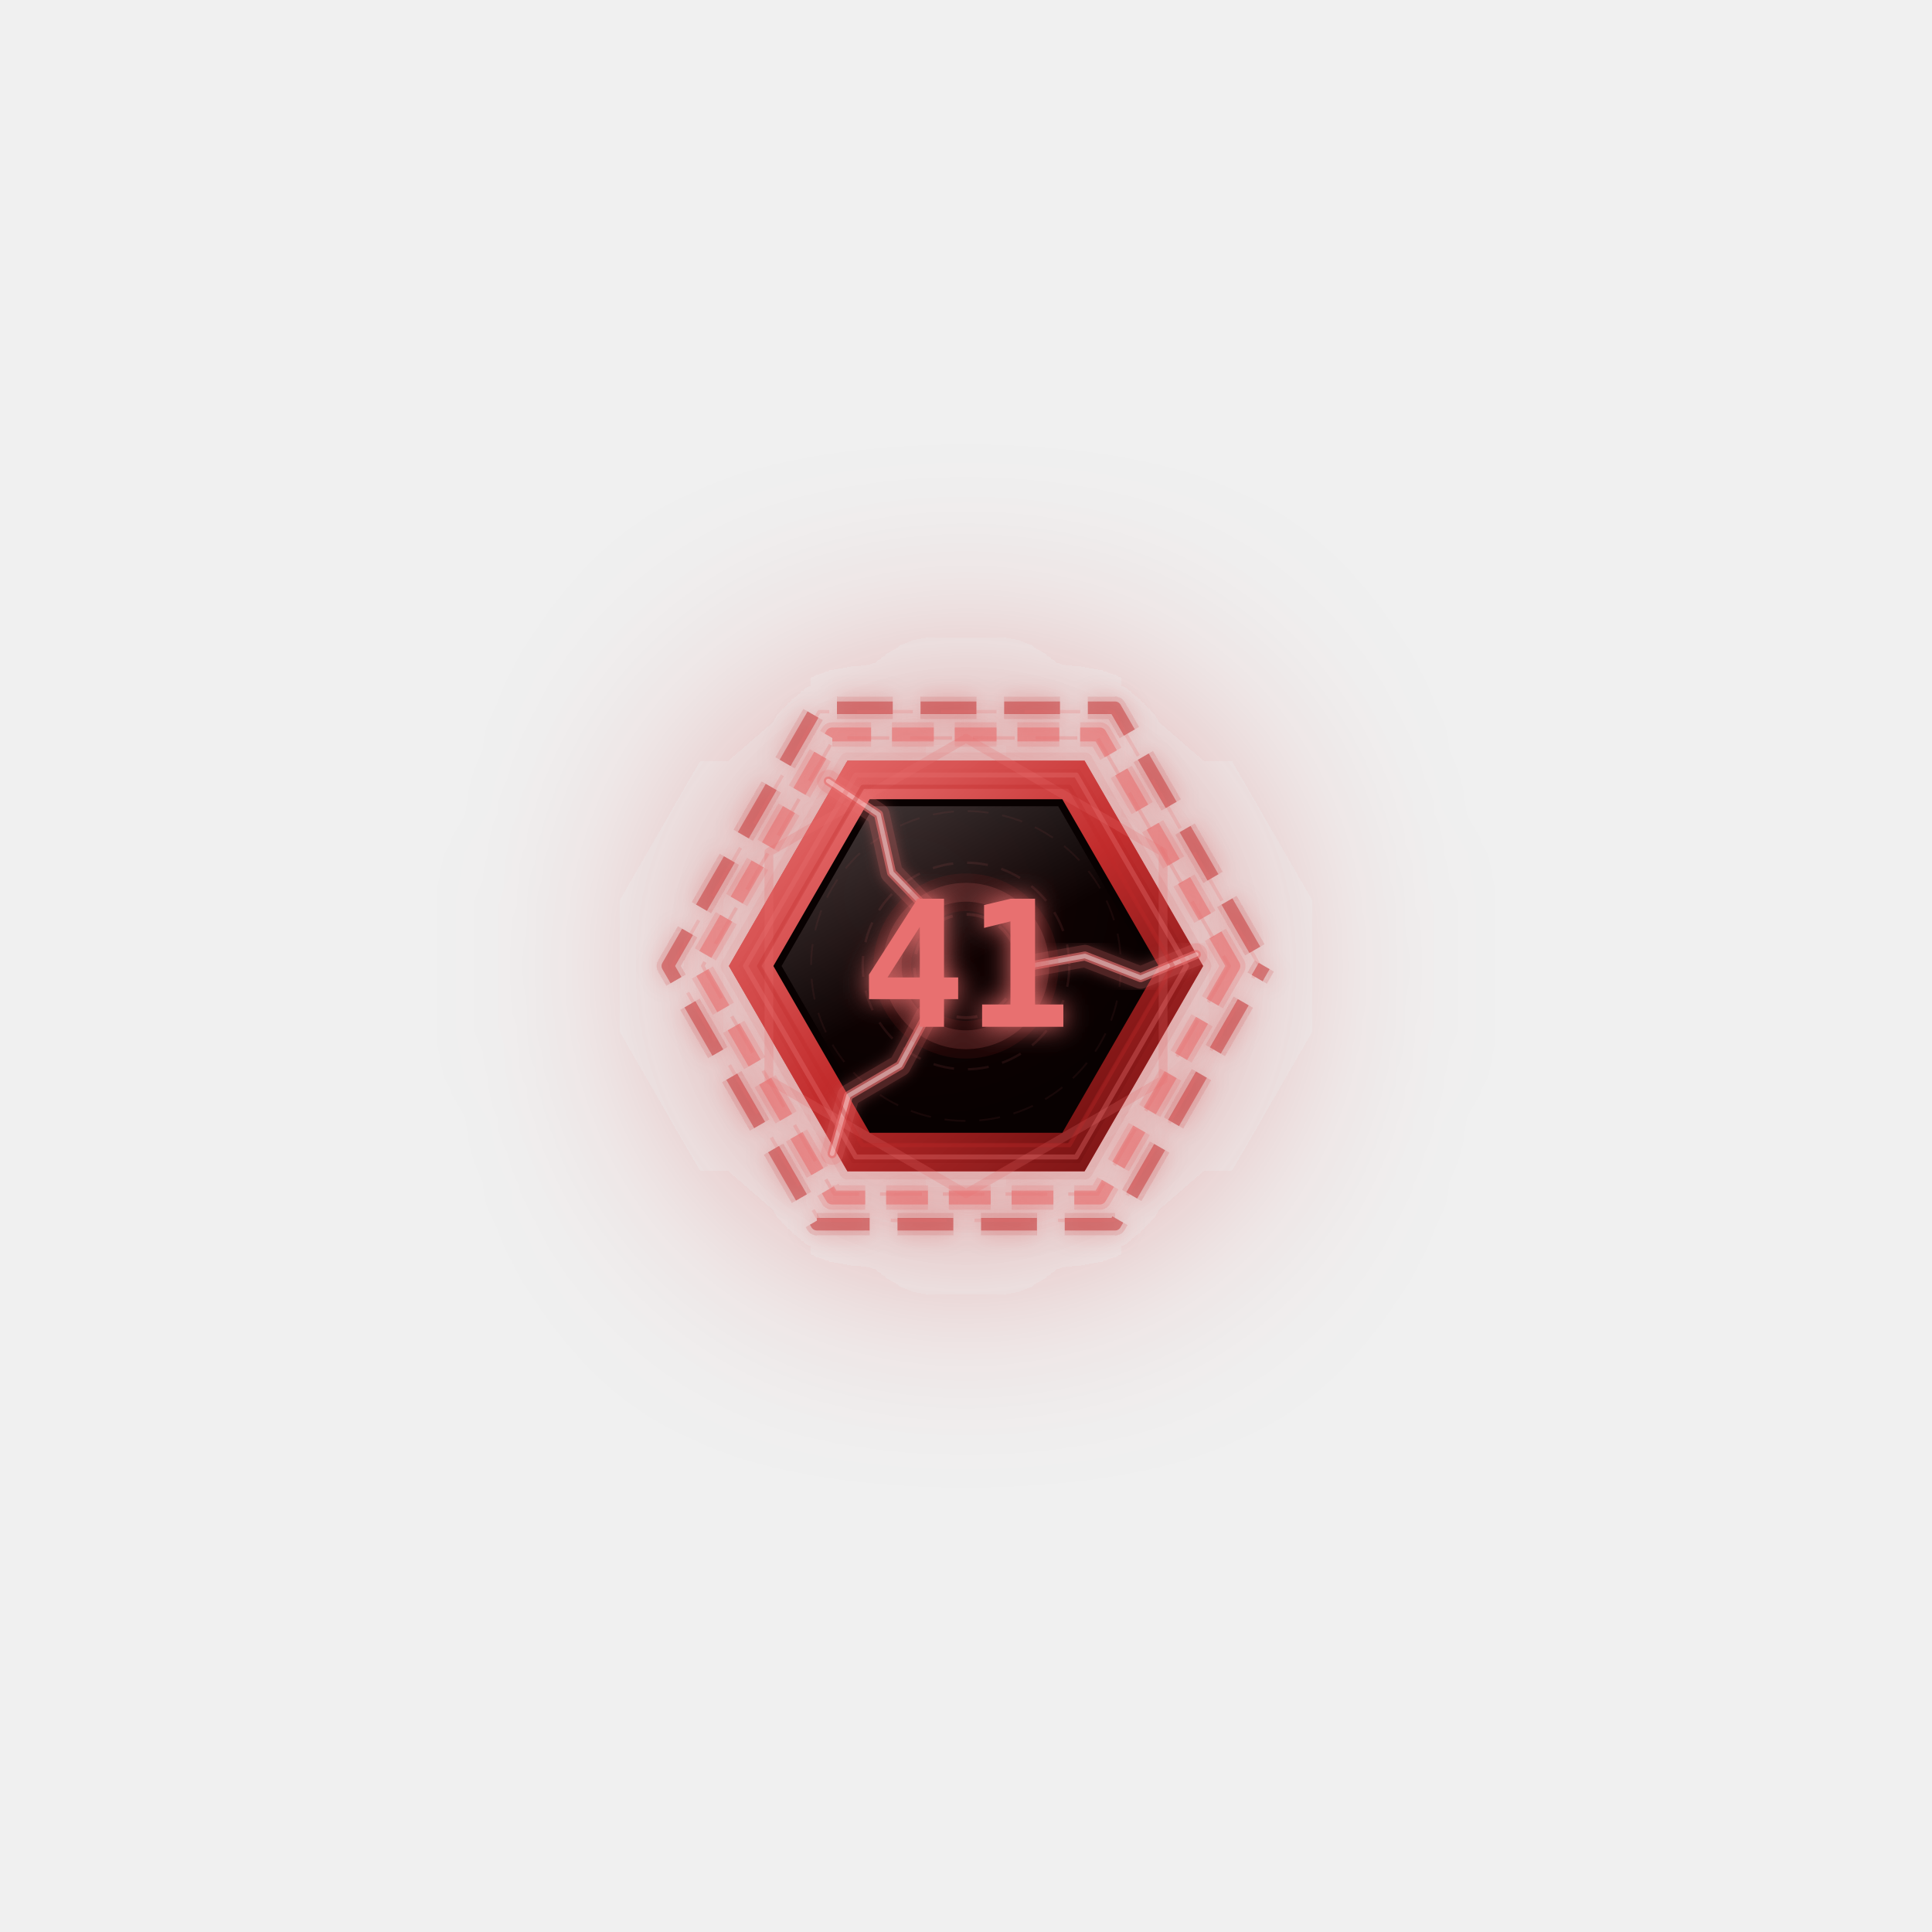
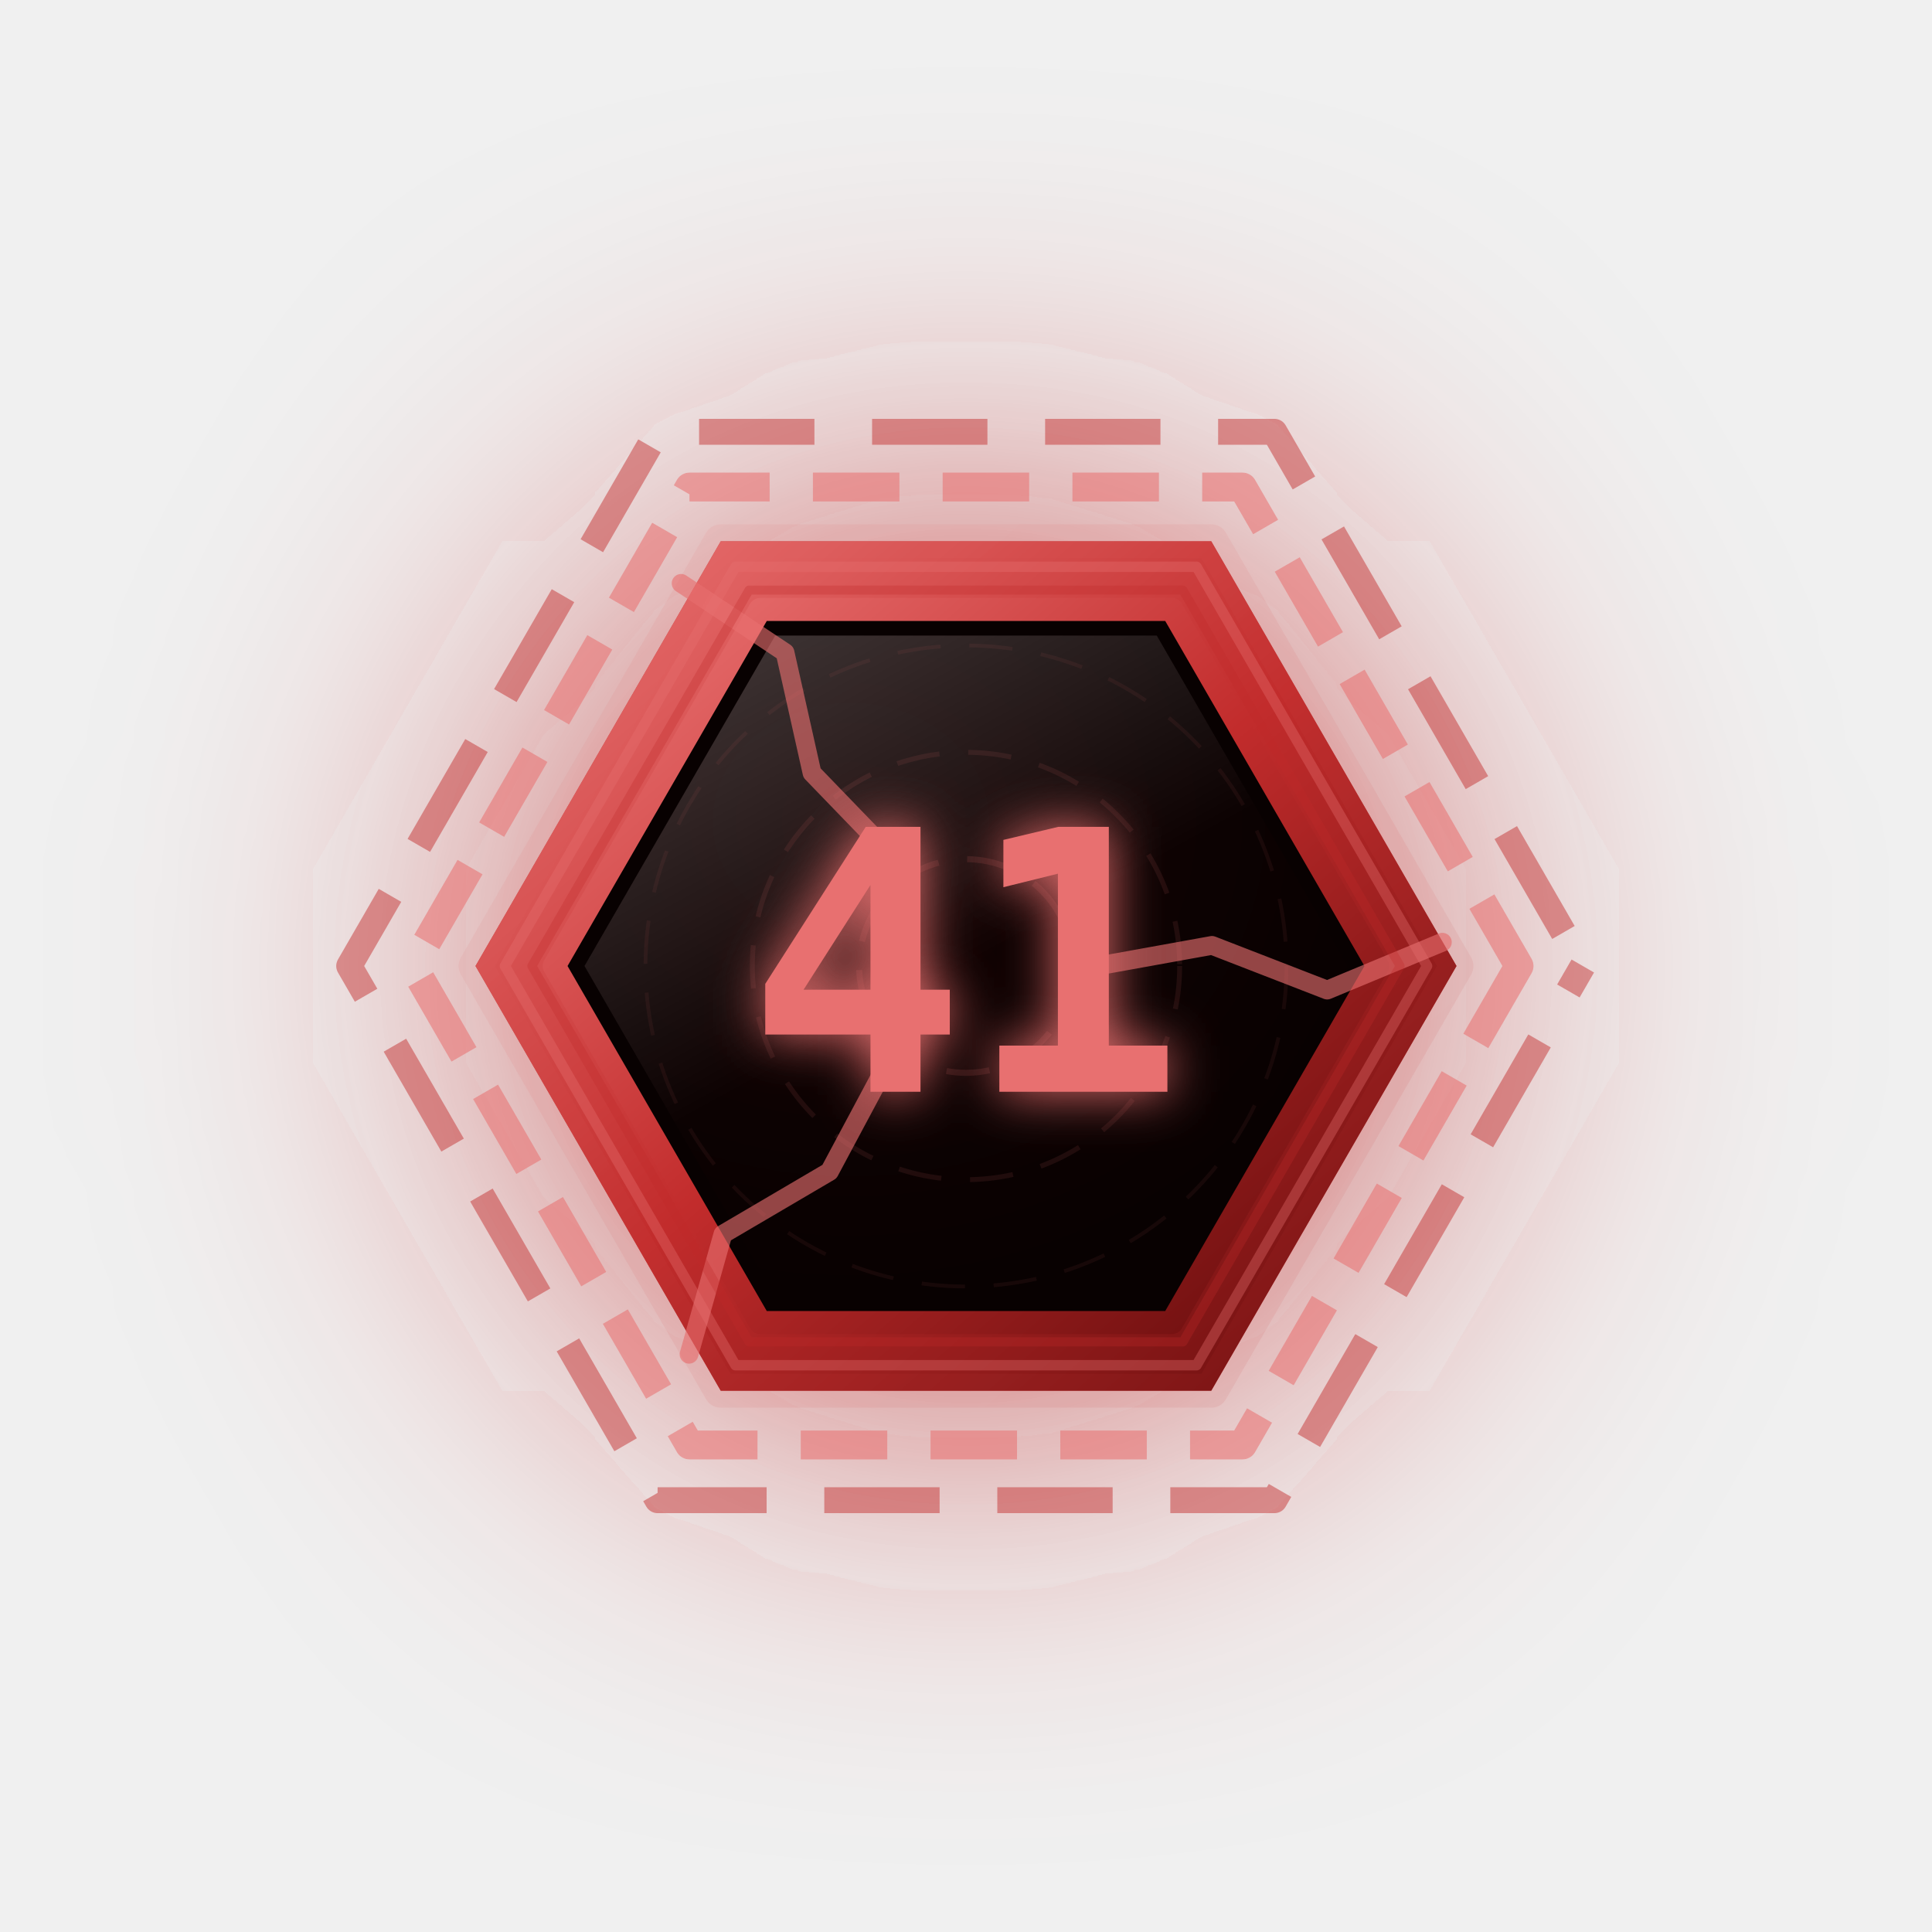
- <svg xmlns="http://www.w3.org/2000/svg" width="84" height="84" viewBox="-96.60 -96.60 277.20 277.20" overflow="visible" role="img" aria-label="Level 41 Badge">
+ <svg xmlns="http://www.w3.org/2000/svg" width="84" height="84" viewBox="-25 -25 134 134" overflow="visible" role="img" aria-label="Level 41 Badge">
  <defs>
    <radialGradient id="bglv41" cx="35%" cy="28%" r="72%">
      <stop offset="0%" stop-color="#140303" />
      <stop offset="100%" stop-color="#080101" />
    </radialGradient>
    <linearGradient id="rimlv41" x1="5%" y1="5%" x2="95%" y2="95%">
      <stop offset="0%" stop-color="#e87070" />
      <stop offset="50%" stop-color="#c22c2c" />
      <stop offset="100%" stop-color="#6a0e0e" />
    </linearGradient>
    <linearGradient id="transRinglv41" x1="0%" y1="0%" x2="100%" y2="100%">
      <stop offset="0%" stop-color="#e87070" />
      <stop offset="100%" stop-color="#c32e2e" />
    </linearGradient>
    <linearGradient id="shlv41" x1="18%" y1="0%" x2="82%" y2="100%">
      <stop offset="0%" stop-color="white" stop-opacity="0.2" />
      <stop offset="50%" stop-color="white" stop-opacity="0" />
    </linearGradient>
    <filter id="gllv41" x="-40%" y="-40%" width="180%" height="180%">
      <feGaussianBlur stdDeviation="1.8" result="b" />
      <feMerge>
        <feMergeNode in="b" />
        <feMergeNode in="SourceGraphic" />
      </feMerge>
    </filter>
-     <filter id="halolv41" x="-150%" y="-150%" width="500%" height="500%">
-       <feGaussianBlur stdDeviation="20" result="b" />
+     <filter id="halolv41" x="-80%" y="-80%" width="360%" height="360%">
+       <feGaussianBlur stdDeviation="16" result="b" />
      <feMerge>
        <feMergeNode in="b" />
        <feMergeNode in="SourceGraphic" />
      </feMerge>
    </filter>
-     <filter id="pulseGlowlv41" x="-60%" y="-60%" width="220%" height="220%">
-       <feGaussianBlur stdDeviation="1.6" result="b" />
-       <feMerge>
-         <feMergeNode in="b" />
-         <feMergeNode in="SourceGraphic" />
-       </feMerge>
-     </filter>
-     <linearGradient id="crGlv41" x1="0%" y1="0%" x2="100%" y2="0%">
-       <stop offset="0%" stop-color="#e87070" stop-opacity="0.73" />
-       <stop offset="60%" stop-color="#c02828" stop-opacity="0.48" />
-       <stop offset="100%" stop-color="#6a0e0e" stop-opacity="0.0" />
-     </linearGradient>
    <filter id="crGlowlv41" x="-50%" y="-50%" width="200%" height="200%">
      <feGaussianBlur stdDeviation="0.9" result="b" />
      <feMerge>
        <feMergeNode in="b" />
        <feMergeNode in="SourceGraphic" />
      </feMerge>
    </filter>
  </defs>
  <path d="M76.02,42.00L59.01,71.46L24.99,71.46L7.98,42.00L24.99,12.54L59.01,12.54Z" fill="#c02828" fill-opacity="0.72" filter="url(#halolv41)" />
-   <path d="M80.36,42.00L61.18,75.22L22.82,75.22L3.64,42.00L22.82,8.78L61.18,8.78Z" fill="none" stroke="#e87070" stroke-width="3.5" stroke-opacity="0.20" stroke-dasharray="6 3" stroke-dashoffset="0" stroke-linejoin="round" filter="url(#pulseGlowlv41)" />
  <path d="M80.36,42.00L61.18,75.22L22.82,75.22L3.64,42.00L22.82,8.78L61.18,8.78Z" fill="none" stroke="#e87070" stroke-width="2.0" stroke-opacity="0.57" stroke-dasharray="6 3" stroke-dashoffset="0" stroke-linejoin="round" />
-   <path d="M79.78,42.00L60.89,74.72L23.11,74.72L4.22,42.00L23.11,9.28L60.89,9.28Z" fill="none" stroke="#e87070" stroke-width="0.5" stroke-opacity="0.26" stroke-dasharray="6 3" stroke-dashoffset="0" stroke-linejoin="round" />
-   <path d="M84.78,42.00L63.39,79.05L20.61,79.05L-0.78,42.00L20.61,4.95L63.39,4.95Z" fill="none" stroke="#c22b2b" stroke-width="3.2" stroke-opacity="0.16" stroke-dasharray="8 4" stroke-dashoffset="18" stroke-linejoin="round" filter="url(#pulseGlowlv41)" />
  <path d="M84.78,42.00L63.39,79.05L20.61,79.05L-0.78,42.00L20.61,4.95L63.39,4.95Z" fill="none" stroke="#c22b2b" stroke-width="1.8" stroke-opacity="0.47" stroke-dasharray="8 4" stroke-dashoffset="18" stroke-linejoin="round" />
-   <path d="M84.14,42.00L63.07,78.49L20.93,78.49L-0.14,42.00L20.93,5.51L63.07,5.51Z" fill="none" stroke="#e87070" stroke-width="0.5" stroke-opacity="0.21" stroke-dasharray="8 4" stroke-dashoffset="18" stroke-linejoin="round" />
  <path d="M76.02,42.00L59.01,71.46L24.99,71.46L7.98,42.00L24.99,12.54L59.01,12.54Z" fill="url(#rimlv41)" />
  <path d="M70.56,42.00L56.28,66.73L27.72,66.73L13.44,42.00L27.72,17.27L56.28,17.27Z" fill="#080101" />
  <path d="M70.56,42.00L56.28,66.73L27.72,66.73L13.44,42.00L27.72,17.27L56.28,17.27Z" fill="none" stroke="url(#rimlv41)" stroke-width="1.60" stroke-linejoin="round" />
  <path d="M68.46,42.00L55.23,64.92L28.77,64.92L15.54,42.00L28.77,19.08L55.23,19.08Z" fill="url(#bglv41)" />
  <path d="M68.46,42.00L55.23,64.92L28.77,64.92L15.54,42.00L28.77,19.08L55.23,19.08Z" fill="url(#shlv41)" />
-   <polyline points="51.14,42.00 59.06,40.57 67.05,43.67 75.04,40.35" fill="none" stroke="#e87070" stroke-width="3.2" stroke-linecap="round" stroke-linejoin="round" filter="url(#crGlowlv41)" opacity="0.31" />
  <polyline points="51.14,42.00 59.06,40.57 67.05,43.67 75.04,40.35" fill="none" stroke="#e87070" stroke-width="1.3" stroke-linecap="round" stroke-linejoin="round" opacity="0.62" />
-   <polyline points="51.14,42.00 59.06,40.57 67.05,43.67 75.04,40.35" fill="none" stroke="white" stroke-width="0.65" stroke-linecap="round" stroke-linejoin="round" opacity="0.39" />
-   <polyline points="36.32,49.17 32.53,56.26 25.14,60.60 22.79,68.93" fill="none" stroke="#e87070" stroke-width="3.2" stroke-linecap="round" stroke-linejoin="round" filter="url(#crGlowlv41)" opacity="0.31" />
  <polyline points="36.32,49.17 32.53,56.26 25.14,60.60 22.79,68.93" fill="none" stroke="#e87070" stroke-width="1.3" stroke-linecap="round" stroke-linejoin="round" opacity="0.62" />
-   <polyline points="36.32,49.17 32.53,56.26 25.14,60.60 22.79,68.93" fill="none" stroke="white" stroke-width="0.65" stroke-linecap="round" stroke-linejoin="round" opacity="0.39" />
-   <polyline points="36.91,34.40 31.32,28.61 29.45,20.26 22.24,15.46" fill="none" stroke="#e87070" stroke-width="3.2" stroke-linecap="round" stroke-linejoin="round" filter="url(#crGlowlv41)" opacity="0.31" />
  <polyline points="36.91,34.40 31.32,28.61 29.45,20.26 22.24,15.46" fill="none" stroke="#e87070" stroke-width="1.3" stroke-linecap="round" stroke-linejoin="round" opacity="0.62" />
-   <polyline points="36.91,34.40 31.32,28.61 29.45,20.26 22.24,15.46" fill="none" stroke="white" stroke-width="0.65" stroke-linecap="round" stroke-linejoin="round" opacity="0.39" />
  <circle cx="42.00" cy="42.00" r="7.41" fill="none" stroke="#e87070" stroke-width="0.42" stroke-opacity="0.13" stroke-dasharray="3 2" />
  <circle cx="42.00" cy="42.00" r="14.82" fill="none" stroke="#e87070" stroke-width="0.34" stroke-opacity="0.10" stroke-dasharray="3 2" />
  <circle cx="42.00" cy="42.00" r="22.23" fill="none" stroke="#e87070" stroke-width="0.26" stroke-opacity="0.07" stroke-dasharray="3 2" />
-   <circle cx="42.00" cy="42.00" r="10.58" fill="none" stroke="#e87070" stroke-width="2.7" stroke-opacity="0.18" />
-   <circle cx="42.00" cy="42.00" r="10.58" fill="none" stroke="#c02828" stroke-width="5.4" stroke-opacity="0.10" />
-   <path d="M70.28,58.33L42.00,74.66L13.72,58.33L13.72,25.67L42.00,9.34L70.28,25.67Z" fill="none" stroke="#e87070" stroke-width="1.26" stroke-opacity="0.23" stroke-linejoin="round" />
  <path d="M76.02,42.00L59.01,71.46L24.99,71.46L7.98,42.00L24.99,12.54L59.01,12.54Z" fill="none" stroke="url(#transRinglv41)" stroke-width="2.35" stroke-opacity="0.09" stroke-linejoin="round" />
-   <path d="M73.64,42.00L57.82,69.40L26.18,69.40L10.36,42.00L26.18,14.60L57.82,14.60Z" fill="none" stroke="#e87070" stroke-width="0.72" stroke-opacity="0.36" stroke-linejoin="round" />
-   <path d="M71.67,42.00L56.83,67.69L27.17,67.69L12.33,42.00L27.17,16.31L56.83,16.31Z" fill="none" stroke="#c02828" stroke-width="0.63" stroke-opacity="0.30" stroke-linejoin="round" />
+   <path d="M73.98,42.00L57.99,69.69L26.01,69.69L10.02,42.00L26.01,14.31L57.99,14.31Z" fill="none" stroke="#e87070" stroke-width="0.72" stroke-opacity="0.36" stroke-linejoin="round" />
+   <path d="M72.11,42.00L57.05,68.07L26.95,68.07L11.89,42.00L26.95,15.93L57.05,15.93Z" fill="none" stroke="#c02828" stroke-width="0.63" stroke-opacity="0.30" stroke-linejoin="round" />
  <text x="42.0" y="42.0" text-anchor="middle" dominant-baseline="central" font-family="Orbitron,monospace" font-weight="900" font-size="25.2" fill="#e87070" filter="url(#gllv41)">41</text>
</svg>
